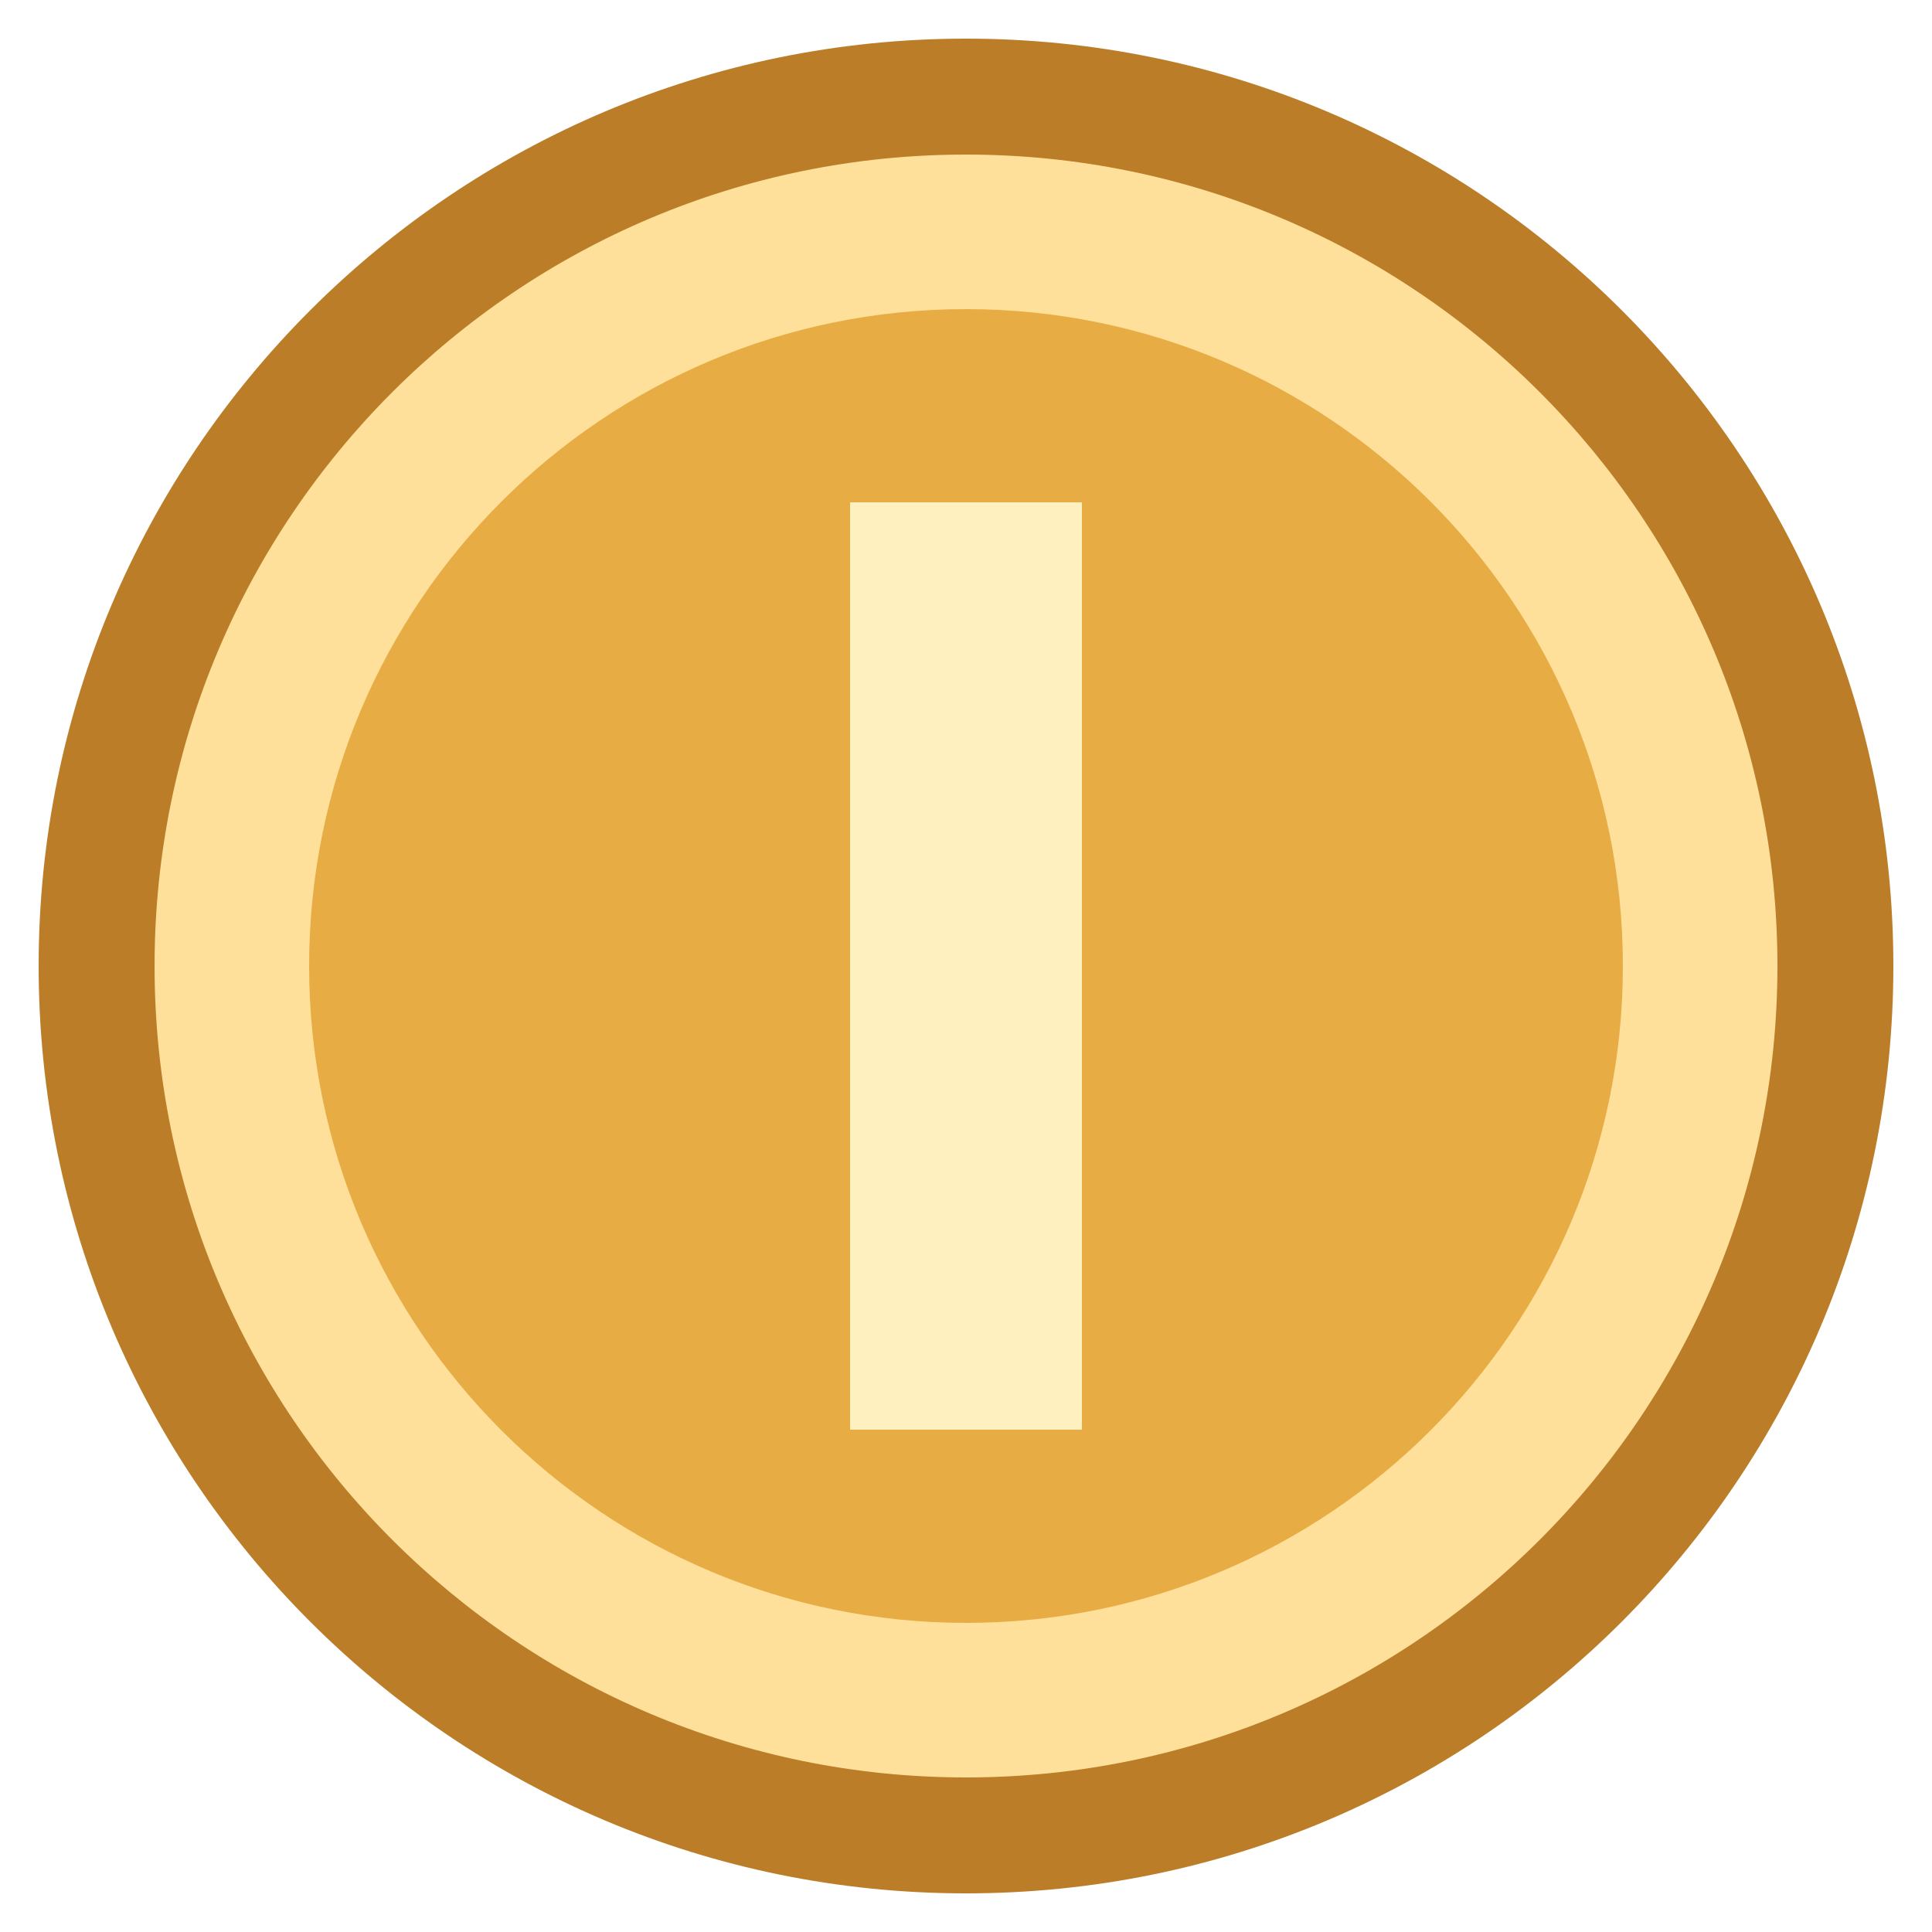
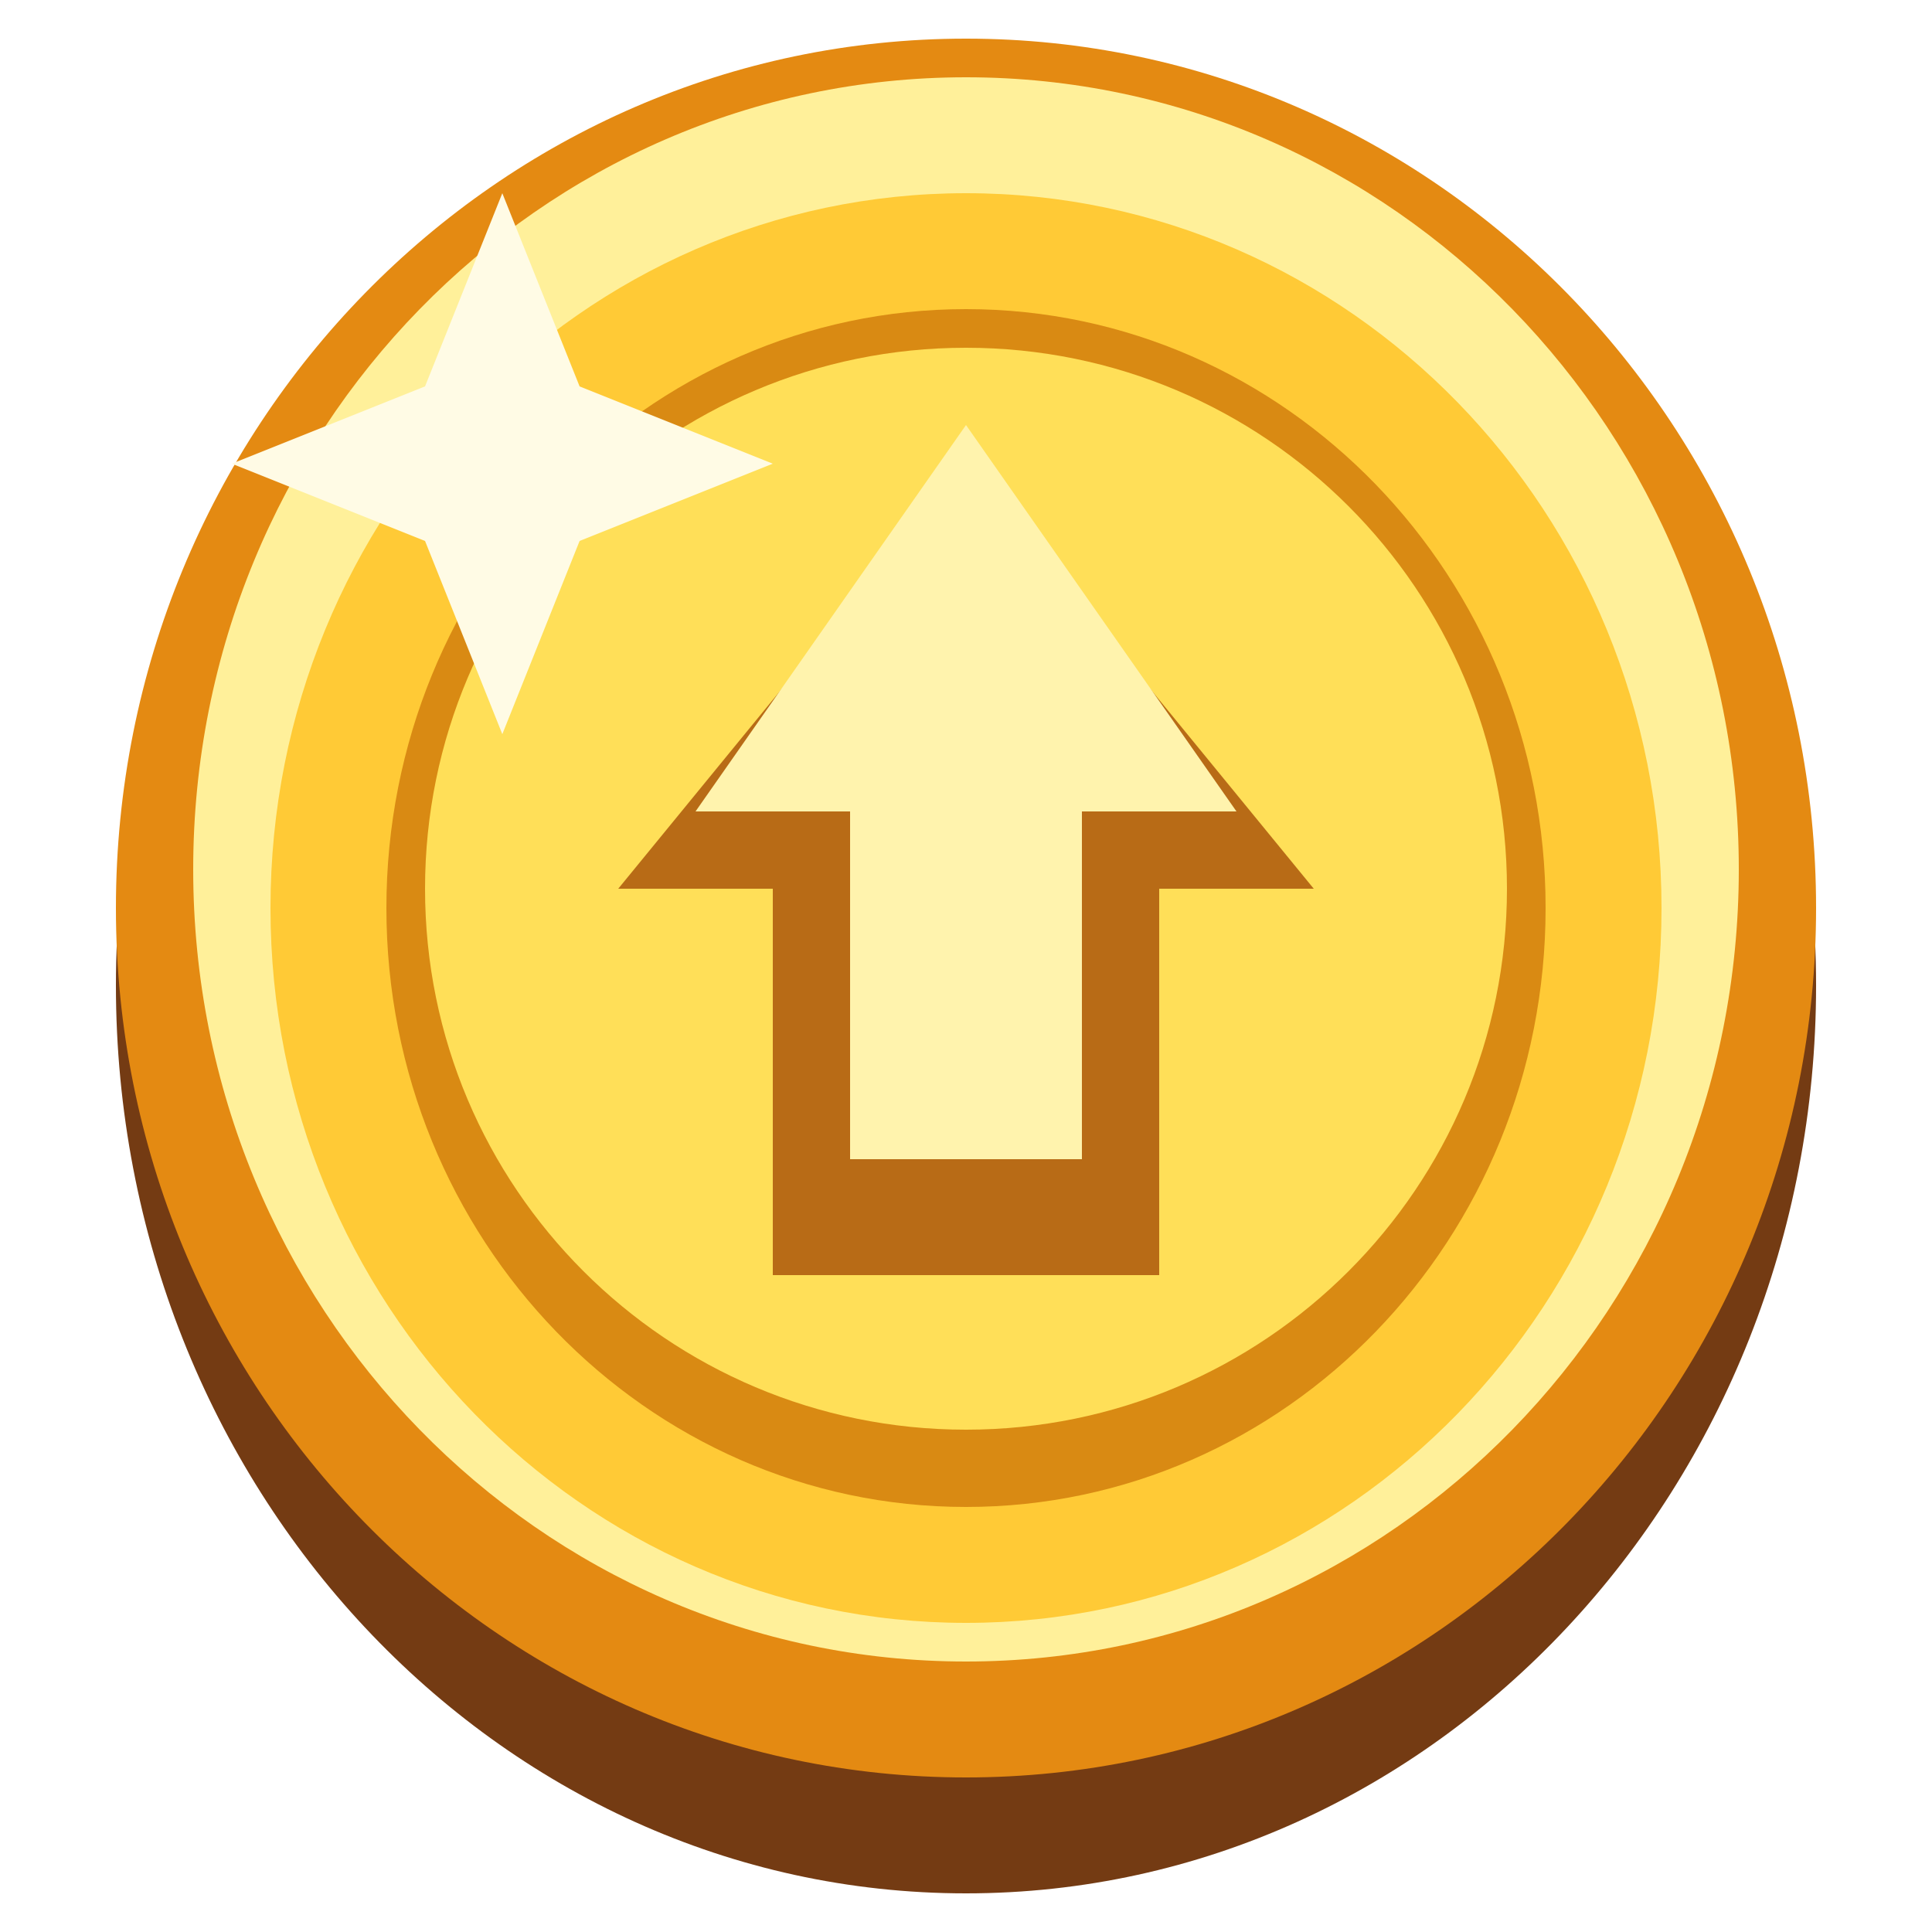
<svg xmlns="http://www.w3.org/2000/svg" width="50" height="50" viewBox="0 0 50 50">
-   <circle cx="25" cy="25" r="24" fill="#bb7d27" />
-   <circle cx="25" cy="25" r="21" fill="#ffe09a" />
-   <circle cx="25" cy="25" r="17" fill="#e8ac45" />
-   <rect x="22" y="13" width="6" height="24" fill="#fff0bf" />
+   <ellipse cx="25.0" cy="25.5" rx="22.0" ry="23.5" fill="#743b13" />
+   <ellipse cx="25.0" cy="23.5" rx="22.0" ry="22.5" fill="#e48a12" />
+   <ellipse cx="25.0" cy="22.5" rx="20.0" ry="20.5" fill="#fff09a" />
+   <ellipse cx="25.0" cy="23.5" rx="18.0" ry="18.5" fill="#ffca36" />
+   <ellipse cx="25.0" cy="23.5" rx="15.0" ry="15.5" fill="#d98a13" />
+   <ellipse cx="25.0" cy="23.0" rx="14.0" ry="14.0" fill="#ffdf58" />
+   <polygon points="25,12 34,23 30,23 30,33 20,33 20,23 16,23" fill="#b86b16" />
+   <polygon points="25,11 32,21 28,21 28,30 22,30 22,21 18,21" fill="#fff3ad" />
+   <polygon points="13,5 15,10 20,12 15,14 13,19 11,14 6,12 11,10" fill="#fffbe5" />
</svg>
